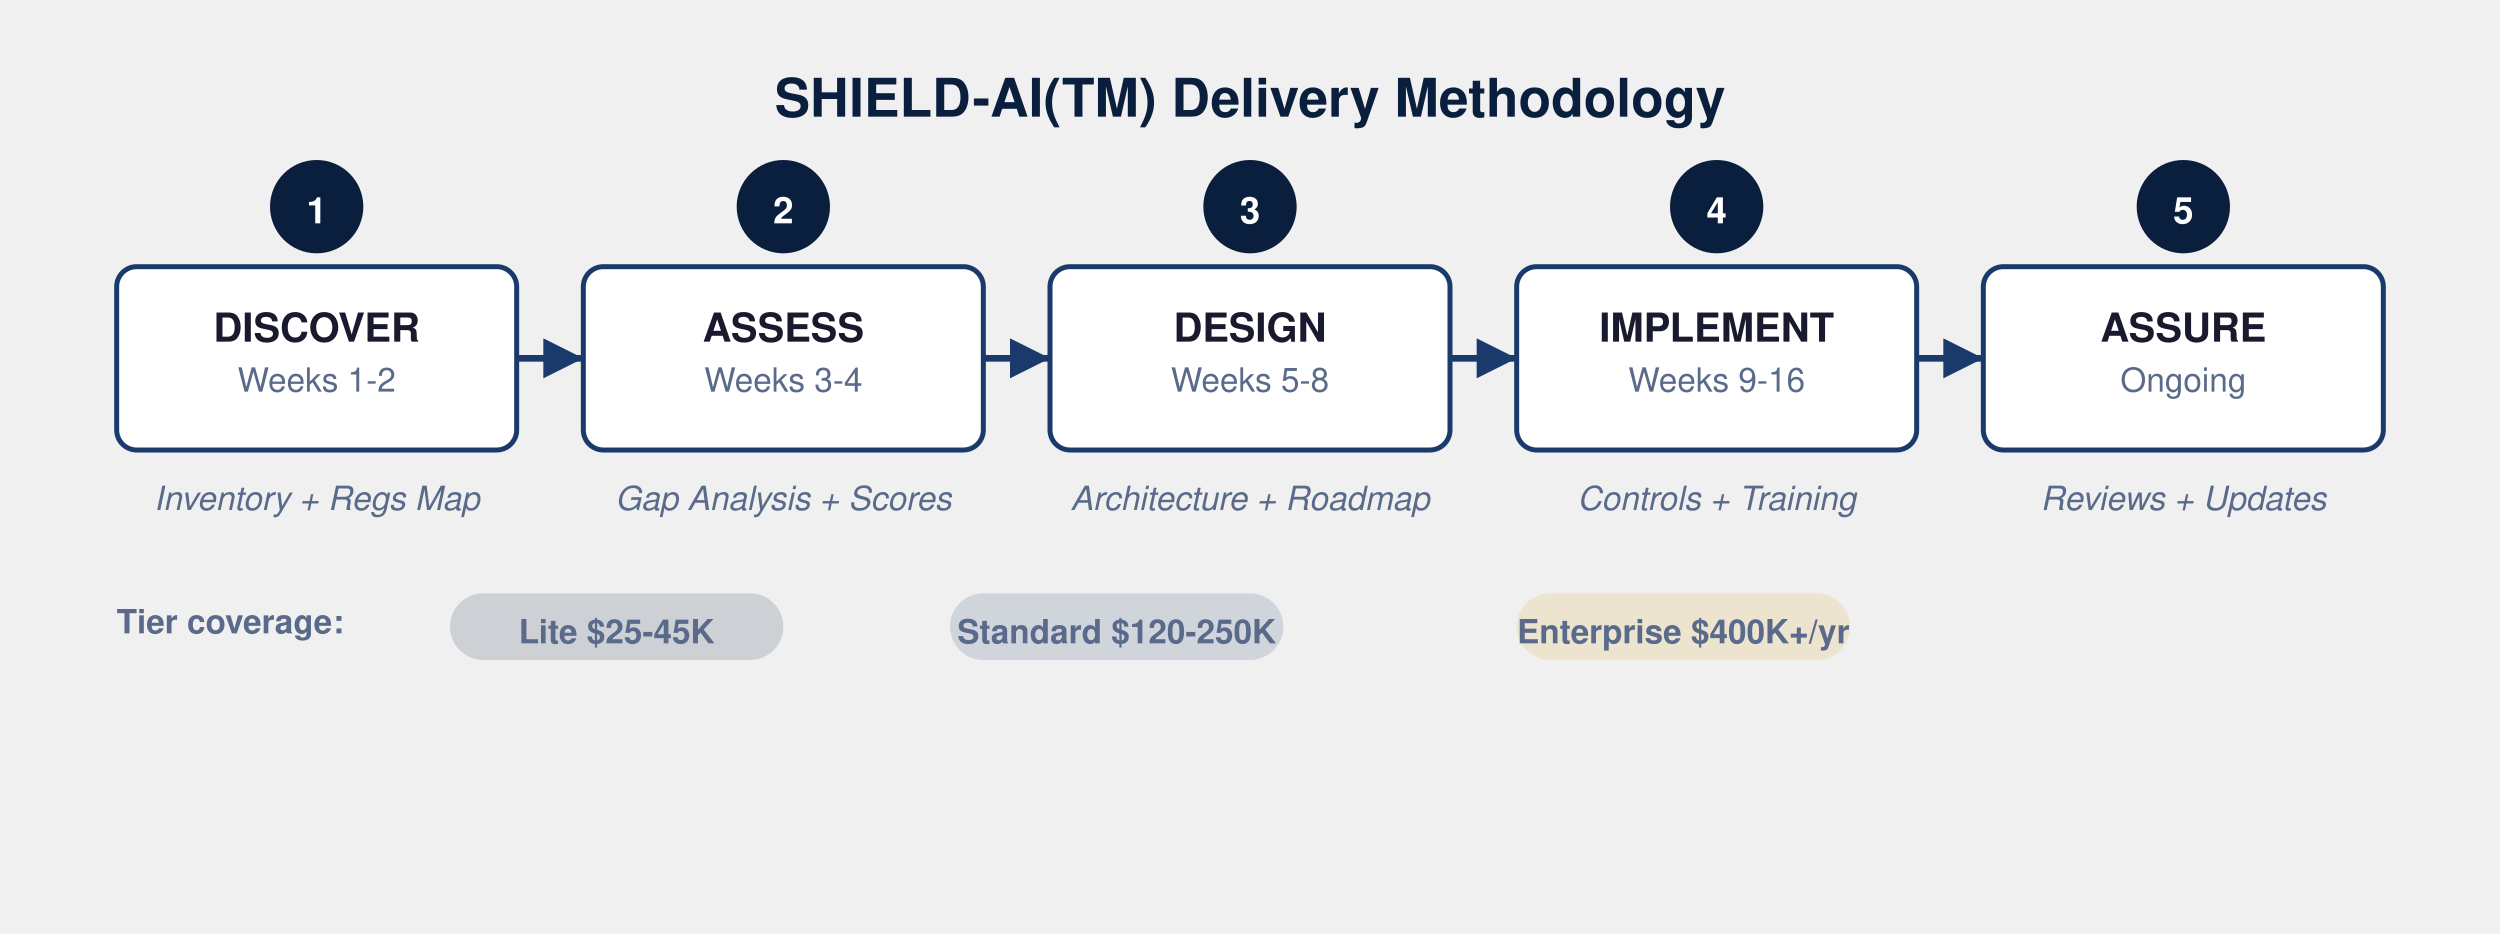
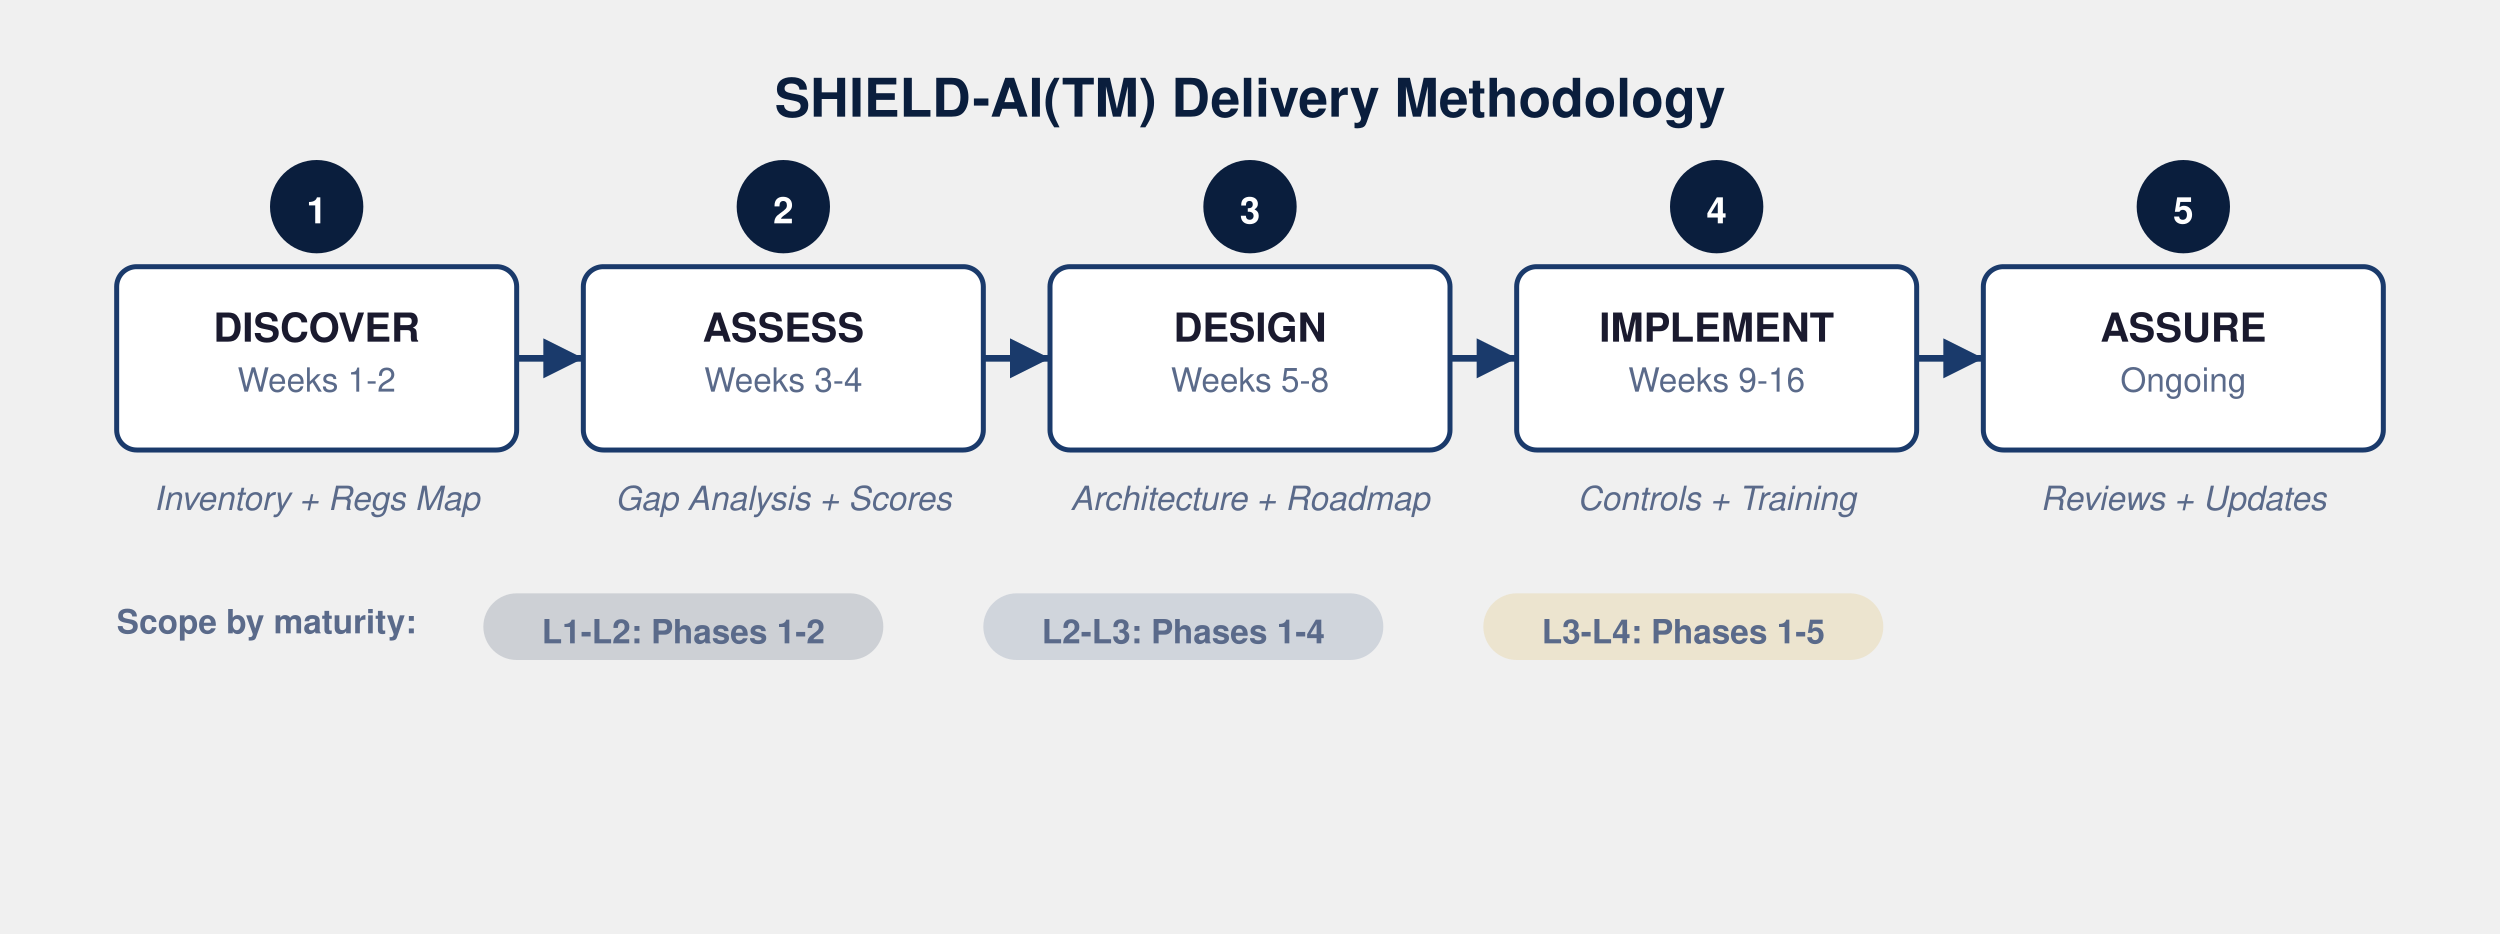
<svg xmlns="http://www.w3.org/2000/svg" viewBox="0 0 750 280" width="100%" height="100%">
  <style>
    text { font-family: 'Helvetica Neue', Helvetica, Arial, sans-serif; }
    .title { font-size: 16px; font-weight: bold; fill: #0a1e3d; }
    .label { font-size: 12px; fill: #1a1a2e; }
    .sm { font-size: 10px; fill: #5a6a8a; }
    .gold { fill: #d4a017; }
    .white { fill: #ffffff; }
    .cap { font-size: 9px; font-weight: bold; text-transform: uppercase; fill: #5a6a8a; }
  </style>
  <defs>
    <marker id="a" viewBox="0 0 10 10" refX="10" refY="5" markerWidth="6" markerHeight="6" orient="auto-start-reverse">
      <path d="M 0 0 L 10 5 L 0 10 z" fill="#1a3a6b" />
    </marker>
  </defs>
  <rect x="35.0" y="80" width="120" height="55" rx="6" fill="#ffffff" stroke="#1a3a6b" stroke-width="1.5" />
  <text x="95.0" y="102.5" text-anchor="middle" class="label" font-weight="bold">DISCOVER</text>
  <text x="95.0" y="117.5" text-anchor="middle" class="sm">Weeks 1-2</text>
  <circle cx="95.0" cy="62" r="14" fill="#0a1e3d" />
  <text x="95.0" y="67" text-anchor="middle" class="white" font-size="11" font-weight="bold">1</text>
  <text x="95.0" y="153" text-anchor="middle" class="sm" font-style="italic">Inventory + Regs Map</text>
  <line x1="155.0" y1="107.5" x2="175.0" y2="107.5" stroke="#1a3a6b" stroke-width="2" marker-end="url(#a)" />
  <rect x="175.0" y="80" width="120" height="55" rx="6" fill="#ffffff" stroke="#1a3a6b" stroke-width="1.5" />
  <text x="235.0" y="102.5" text-anchor="middle" class="label" font-weight="bold">ASSESS</text>
  <text x="235.0" y="117.5" text-anchor="middle" class="sm">Weeks 3-4</text>
  <circle cx="235.0" cy="62" r="14" fill="#0a1e3d" />
  <text x="235.0" y="67" text-anchor="middle" class="white" font-size="11" font-weight="bold">2</text>
  <text x="235.0" y="153" text-anchor="middle" class="sm" font-style="italic">Gap Analysis + Scores</text>
  <line x1="295.0" y1="107.5" x2="315.0" y2="107.5" stroke="#1a3a6b" stroke-width="2" marker-end="url(#a)" />
  <rect x="315.0" y="80" width="120" height="55" rx="6" fill="#ffffff" stroke="#1a3a6b" stroke-width="1.5" />
  <text x="375.0" y="102.5" text-anchor="middle" class="label" font-weight="bold">DESIGN</text>
  <text x="375.0" y="117.5" text-anchor="middle" class="sm">Weeks 5-8</text>
  <circle cx="375.0" cy="62" r="14" fill="#0a1e3d" />
  <text x="375.0" y="67" text-anchor="middle" class="white" font-size="11" font-weight="bold">3</text>
  <text x="375.0" y="153" text-anchor="middle" class="sm" font-style="italic">Architecture + Roadmap</text>
  <line x1="435.0" y1="107.5" x2="455.0" y2="107.5" stroke="#1a3a6b" stroke-width="2" marker-end="url(#a)" />
  <rect x="455.0" y="80" width="120" height="55" rx="6" fill="#ffffff" stroke="#1a3a6b" stroke-width="1.5" />
  <text x="515.0" y="102.5" text-anchor="middle" class="label" font-weight="bold">IMPLEMENT</text>
  <text x="515.0" y="117.5" text-anchor="middle" class="sm">Weeks 9-16</text>
  <circle cx="515.0" cy="62" r="14" fill="#0a1e3d" />
  <text x="515.0" y="67" text-anchor="middle" class="white" font-size="11" font-weight="bold">4</text>
  <text x="515.0" y="153" text-anchor="middle" class="sm" font-style="italic">Controls + Training</text>
  <line x1="575.0" y1="107.5" x2="595.0" y2="107.5" stroke="#1a3a6b" stroke-width="2" marker-end="url(#a)" />
  <rect x="595.0" y="80" width="120" height="55" rx="6" fill="#ffffff" stroke="#1a3a6b" stroke-width="1.5" />
  <text x="655.0" y="102.5" text-anchor="middle" class="label" font-weight="bold">ASSURE</text>
  <text x="655.0" y="117.5" text-anchor="middle" class="sm">Ongoing</text>
  <circle cx="655.0" cy="62" r="14" fill="#0a1e3d" />
  <text x="655.0" y="67" text-anchor="middle" class="white" font-size="11" font-weight="bold">5</text>
  <text x="655.0" y="153" text-anchor="middle" class="sm" font-style="italic">Reviews + Updates</text>
-   <text x="35.0" y="190" class="sm" font-weight="bold">Tier coverage:</text>
-   <rect x="135.0" y="178" width="100" height="20" rx="10" fill="#0a1e3d" opacity="0.15" />
-   <text x="185.0" y="193" text-anchor="middle" class="sm" fill="#0a1e3d" font-weight="bold">Lite  $25-45K</text>
-   <rect x="285.0" y="178" width="100" height="20" rx="10" fill="#1a3a6b" opacity="0.15" />
-   <text x="335.0" y="193" text-anchor="middle" class="sm" fill="#1a3a6b" font-weight="bold">Standard  $120-250K</text>
-   <rect x="455.0" y="178" width="100" height="20" rx="10" fill="#d4a017" opacity="0.15" />
-   <text x="505.0" y="193" text-anchor="middle" class="sm" fill="#d4a017" font-weight="bold">Enterprise  $400K+/yr</text>
+   <text x="35.0" y="190" class="sm" font-weight="bold">Scope by maturity:</text>
+   <rect x="145.0" y="178" width="120" height="20" rx="10" fill="#0a1e3d" opacity="0.15" />
+   <text x="205.0" y="193" text-anchor="middle" class="sm" fill="#0a1e3d" font-weight="bold">L1-L2: Phases 1-2</text>
+   <rect x="295.0" y="178" width="120" height="20" rx="10" fill="#1a3a6b" opacity="0.15" />
+   <text x="355.0" y="193" text-anchor="middle" class="sm" fill="#1a3a6b" font-weight="bold">L2-L3: Phases 1-4</text>
+   <rect x="445.0" y="178" width="120" height="20" rx="10" fill="#d4a017" opacity="0.15" />
+   <text x="505.0" y="193" text-anchor="middle" class="sm" fill="#d4a017" font-weight="bold">L3-L4: Phases 1-5</text>
  <text x="375.0" y="35" text-anchor="middle" class="title">SHIELD-AI(TM) Delivery Methodology</text>
</svg>
